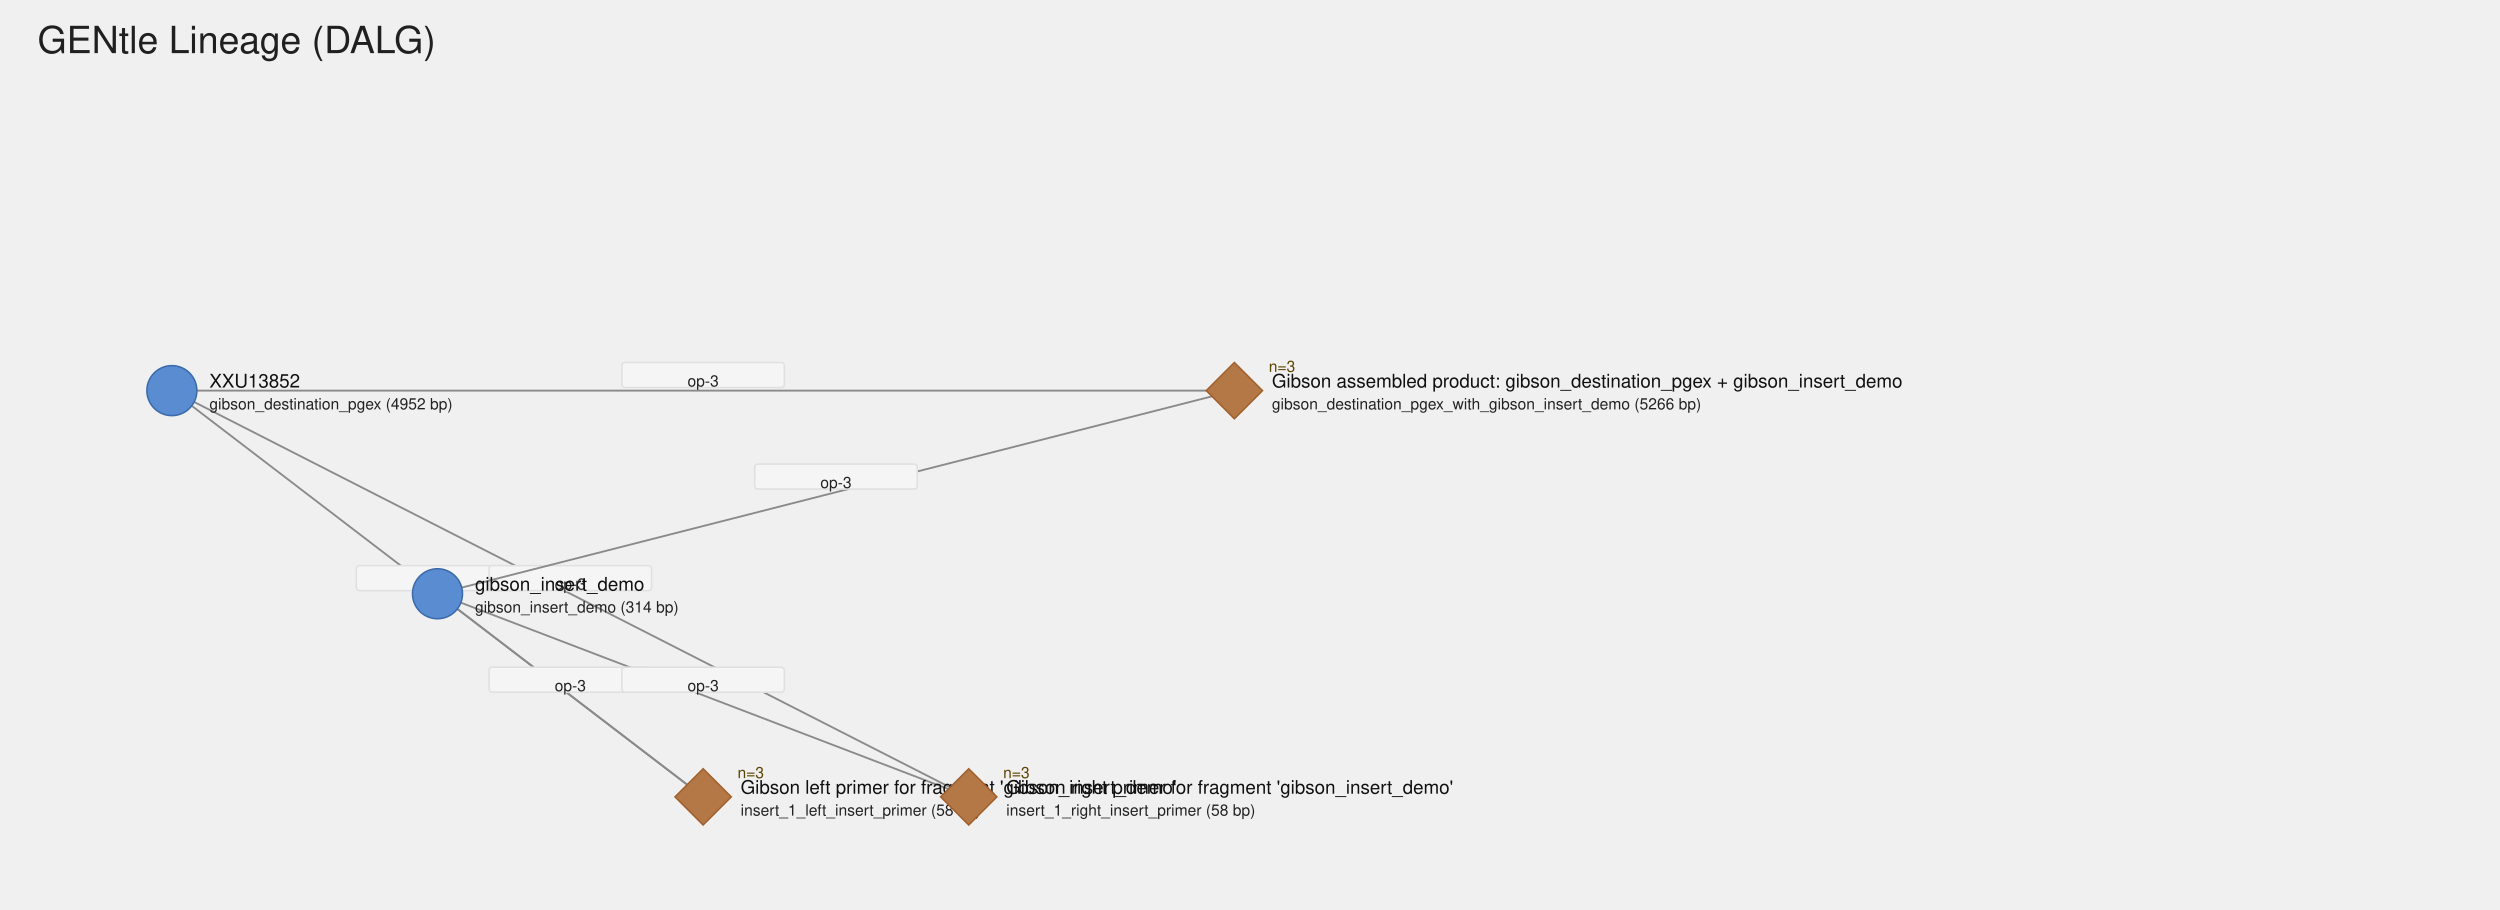
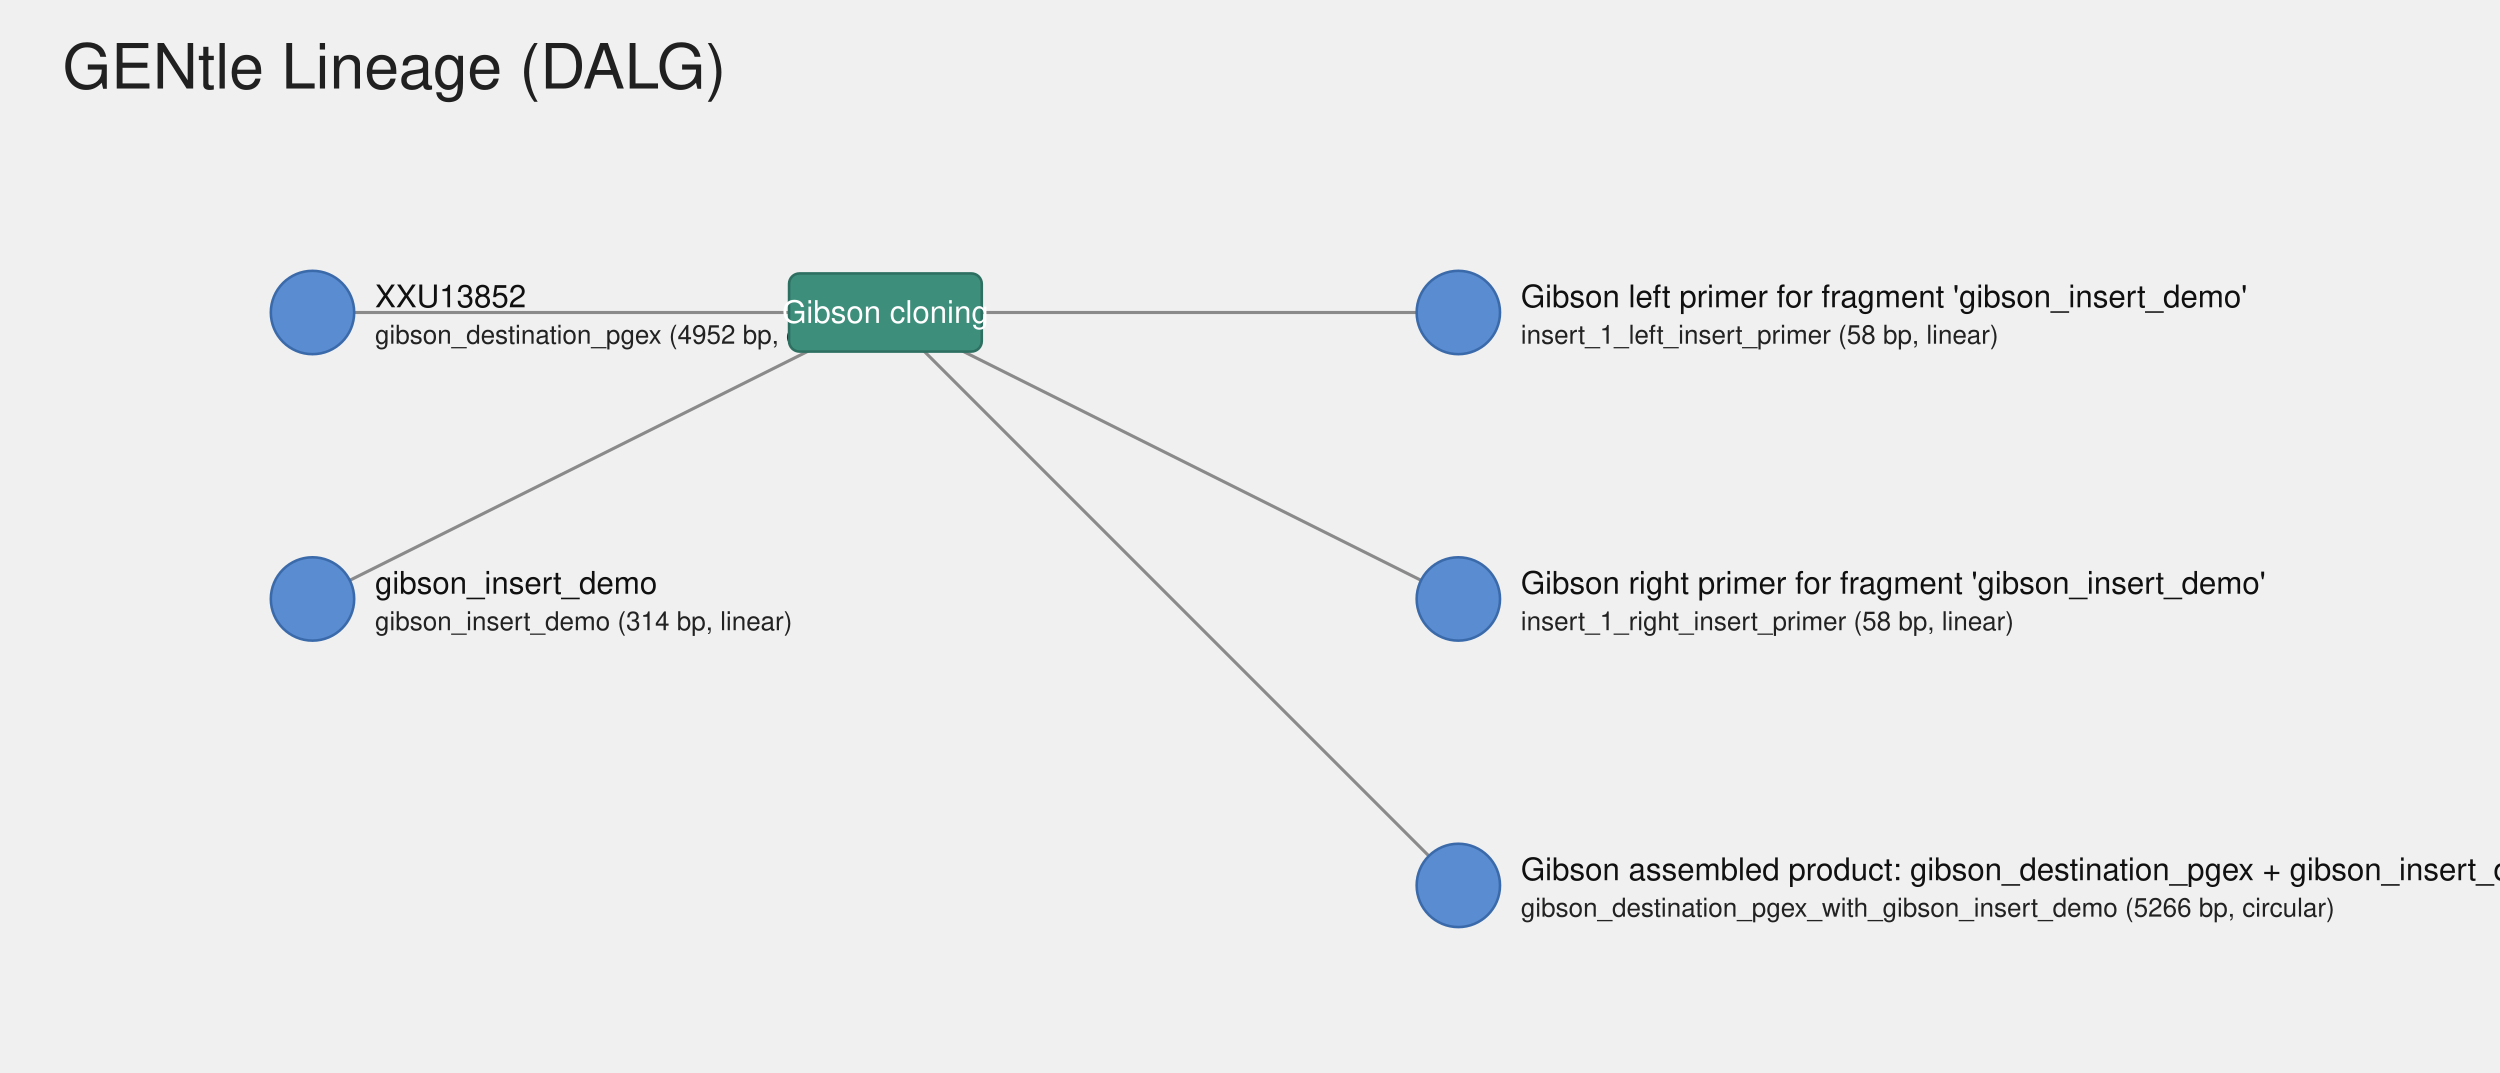
- <svg xmlns="http://www.w3.org/2000/svg" height="582" style="background:#ffffff" viewBox="0 0 1600 582" width="1600">
+ <svg xmlns="http://www.w3.org/2000/svg" height="412" style="background:#ffffff" viewBox="0 0 960 412" width="960">
  <text fill="#202020" font-family="Helvetica, Arial, sans-serif" font-size="24" x="24" y="34">
GENtle Lineage (DALG)
</text>
-   <line stroke="#8a8a8a" stroke-width="1.2" x1="110" x2="450" y1="250" y2="510" />
-   <rect fill="#f5f5f5" height="16" rx="2" stroke="#e0e0e0" width="104" x="228" y="362" />
-   <text dominant-baseline="middle" fill="#222222" font-family="Helvetica, Arial, sans-serif" font-size="10" text-anchor="middle" x="280" y="374">
- op-3
- </text>
-   <line stroke="#8a8a8a" stroke-width="1.2" x1="110" x2="620" y1="250" y2="510" />
-   <rect fill="#f5f5f5" height="16" rx="2" stroke="#e0e0e0" width="104" x="313" y="362" />
-   <text dominant-baseline="middle" fill="#222222" font-family="Helvetica, Arial, sans-serif" font-size="10" text-anchor="middle" x="365" y="374">
- op-3
- </text>
-   <line stroke="#8a8a8a" stroke-width="1.2" x1="110" x2="790" y1="250" y2="250" />
-   <rect fill="#f5f5f5" height="16" rx="2" stroke="#e0e0e0" width="104" x="398" y="232" />
-   <text dominant-baseline="middle" fill="#222222" font-family="Helvetica, Arial, sans-serif" font-size="10" text-anchor="middle" x="450" y="244">
- op-3
- </text>
-   <line stroke="#8a8a8a" stroke-width="1.2" x1="280" x2="450" y1="380" y2="510" />
-   <rect fill="#f5f5f5" height="16" rx="2" stroke="#e0e0e0" width="104" x="313" y="427" />
-   <text dominant-baseline="middle" fill="#222222" font-family="Helvetica, Arial, sans-serif" font-size="10" text-anchor="middle" x="365" y="439">
- op-3
- </text>
-   <line stroke="#8a8a8a" stroke-width="1.2" x1="280" x2="620" y1="380" y2="510" />
-   <rect fill="#f5f5f5" height="16" rx="2" stroke="#e0e0e0" width="104" x="398" y="427" />
-   <text dominant-baseline="middle" fill="#222222" font-family="Helvetica, Arial, sans-serif" font-size="10" text-anchor="middle" x="450" y="439">
- op-3
- </text>
-   <line stroke="#8a8a8a" stroke-width="1.2" x1="280" x2="790" y1="380" y2="250" />
-   <rect fill="#f5f5f5" height="16" rx="2" stroke="#e0e0e0" width="104" x="483" y="297" />
-   <text dominant-baseline="middle" fill="#222222" font-family="Helvetica, Arial, sans-serif" font-size="10" text-anchor="middle" x="535" y="309">
- op-3
- </text>
-   <circle cx="110" cy="250" fill="#5a8cd2" r="16" stroke="#3b6aaa" stroke-width="1" />
-   <text fill="#101010" font-family="Helvetica, Arial, sans-serif" font-size="12" x="134" y="248">
+   <line stroke="#8a8a8a" stroke-width="1.2" x1="120" x2="340" y1="120" y2="120" />
+   <line stroke="#8a8a8a" stroke-width="1.2" x1="120" x2="340" y1="230" y2="120" />
+   <line stroke="#8a8a8a" stroke-width="1.2" x1="340" x2="560" y1="120" y2="120" />
+   <line stroke="#8a8a8a" stroke-width="1.2" x1="340" x2="560" y1="120" y2="230" />
+   <line stroke="#8a8a8a" stroke-width="1.2" x1="340" x2="560" y1="120" y2="340" />
+   <circle cx="120" cy="120" fill="#5a8cd2" r="16" stroke="#3b6aaa" stroke-width="1" />
+   <text fill="#101010" font-family="Helvetica, Arial, sans-serif" font-size="12" x="144" y="118">
XXU13852
</text>
-   <text fill="#222222" font-family="Helvetica, Arial, sans-serif" font-size="10" x="134" y="262">
- gibson_destination_pgex (4952 bp)
+   <text fill="#222222" font-family="Helvetica, Arial, sans-serif" font-size="10" x="144" y="132">
+ gibson_destination_pgex (4952 bp, circular)
</text>
-   <circle cx="280" cy="380" fill="#5a8cd2" r="16" stroke="#3b6aaa" stroke-width="1" />
-   <text fill="#101010" font-family="Helvetica, Arial, sans-serif" font-size="12" x="304" y="378">
+   <circle cx="120" cy="230" fill="#5a8cd2" r="16" stroke="#3b6aaa" stroke-width="1" />
+   <text fill="#101010" font-family="Helvetica, Arial, sans-serif" font-size="12" x="144" y="228">
gibson_insert_demo
</text>
-   <text fill="#222222" font-family="Helvetica, Arial, sans-serif" font-size="10" x="304" y="392">
- gibson_insert_demo (314 bp)
+   <text fill="#222222" font-family="Helvetica, Arial, sans-serif" font-size="10" x="144" y="242">
+ gibson_insert_demo (314 bp, linear)
</text>
-   <polygon fill="#b47846" points="450,492 468,510 450,528 432,510" stroke="#a05f2b" stroke-width="1" />
-   <text fill="#5c4300" font-family="Helvetica, Arial, sans-serif" font-size="10" x="472" y="498">
- n=3
+   <rect fill="#3e8e7c" height="30" rx="4" stroke="#2d6f61" stroke-width="1" width="74" x="303" y="105" />
+   <text dominant-baseline="middle" fill="#ffffff" font-family="Helvetica, Arial, sans-serif" font-size="12" text-anchor="middle" x="340" y="120">
+ Gibson cloning
</text>
-   <text fill="#101010" font-family="Helvetica, Arial, sans-serif" font-size="12" x="474" y="508">
+   <circle cx="560" cy="120" fill="#5a8cd2" r="16" stroke="#3b6aaa" stroke-width="1" />
+   <text fill="#101010" font-family="Helvetica, Arial, sans-serif" font-size="12" x="584" y="118">
Gibson left primer for fragment 'gibson_insert_demo'
</text>
-   <text fill="#222222" font-family="Helvetica, Arial, sans-serif" font-size="10" x="474" y="522">
- insert_1_left_insert_primer (58 bp)
+   <text fill="#222222" font-family="Helvetica, Arial, sans-serif" font-size="10" x="584" y="132">
+ insert_1_left_insert_primer (58 bp, linear)
</text>
-   <polygon fill="#b47846" points="620,492 638,510 620,528 602,510" stroke="#a05f2b" stroke-width="1" />
-   <text fill="#5c4300" font-family="Helvetica, Arial, sans-serif" font-size="10" x="642" y="498">
- n=3
- </text>
-   <text fill="#101010" font-family="Helvetica, Arial, sans-serif" font-size="12" x="644" y="508">
+   <circle cx="560" cy="230" fill="#5a8cd2" r="16" stroke="#3b6aaa" stroke-width="1" />
+   <text fill="#101010" font-family="Helvetica, Arial, sans-serif" font-size="12" x="584" y="228">
Gibson right primer for fragment 'gibson_insert_demo'
</text>
-   <text fill="#222222" font-family="Helvetica, Arial, sans-serif" font-size="10" x="644" y="522">
- insert_1_right_insert_primer (58 bp)
+   <text fill="#222222" font-family="Helvetica, Arial, sans-serif" font-size="10" x="584" y="242">
+ insert_1_right_insert_primer (58 bp, linear)
</text>
-   <polygon fill="#b47846" points="790,232 808,250 790,268 772,250" stroke="#a05f2b" stroke-width="1" />
-   <text fill="#5c4300" font-family="Helvetica, Arial, sans-serif" font-size="10" x="812" y="238">
- n=3
- </text>
-   <text fill="#101010" font-family="Helvetica, Arial, sans-serif" font-size="12" x="814" y="248">
+   <circle cx="560" cy="340" fill="#5a8cd2" r="16" stroke="#3b6aaa" stroke-width="1" />
+   <text fill="#101010" font-family="Helvetica, Arial, sans-serif" font-size="12" x="584" y="338">
Gibson assembled product: gibson_destination_pgex + gibson_insert_demo
</text>
-   <text fill="#222222" font-family="Helvetica, Arial, sans-serif" font-size="10" x="814" y="262">
- gibson_destination_pgex_with_gibson_insert_demo (5266 bp)
+   <text fill="#222222" font-family="Helvetica, Arial, sans-serif" font-size="10" x="584" y="352">
+ gibson_destination_pgex_with_gibson_insert_demo (5266 bp, circular)
</text>
</svg>
